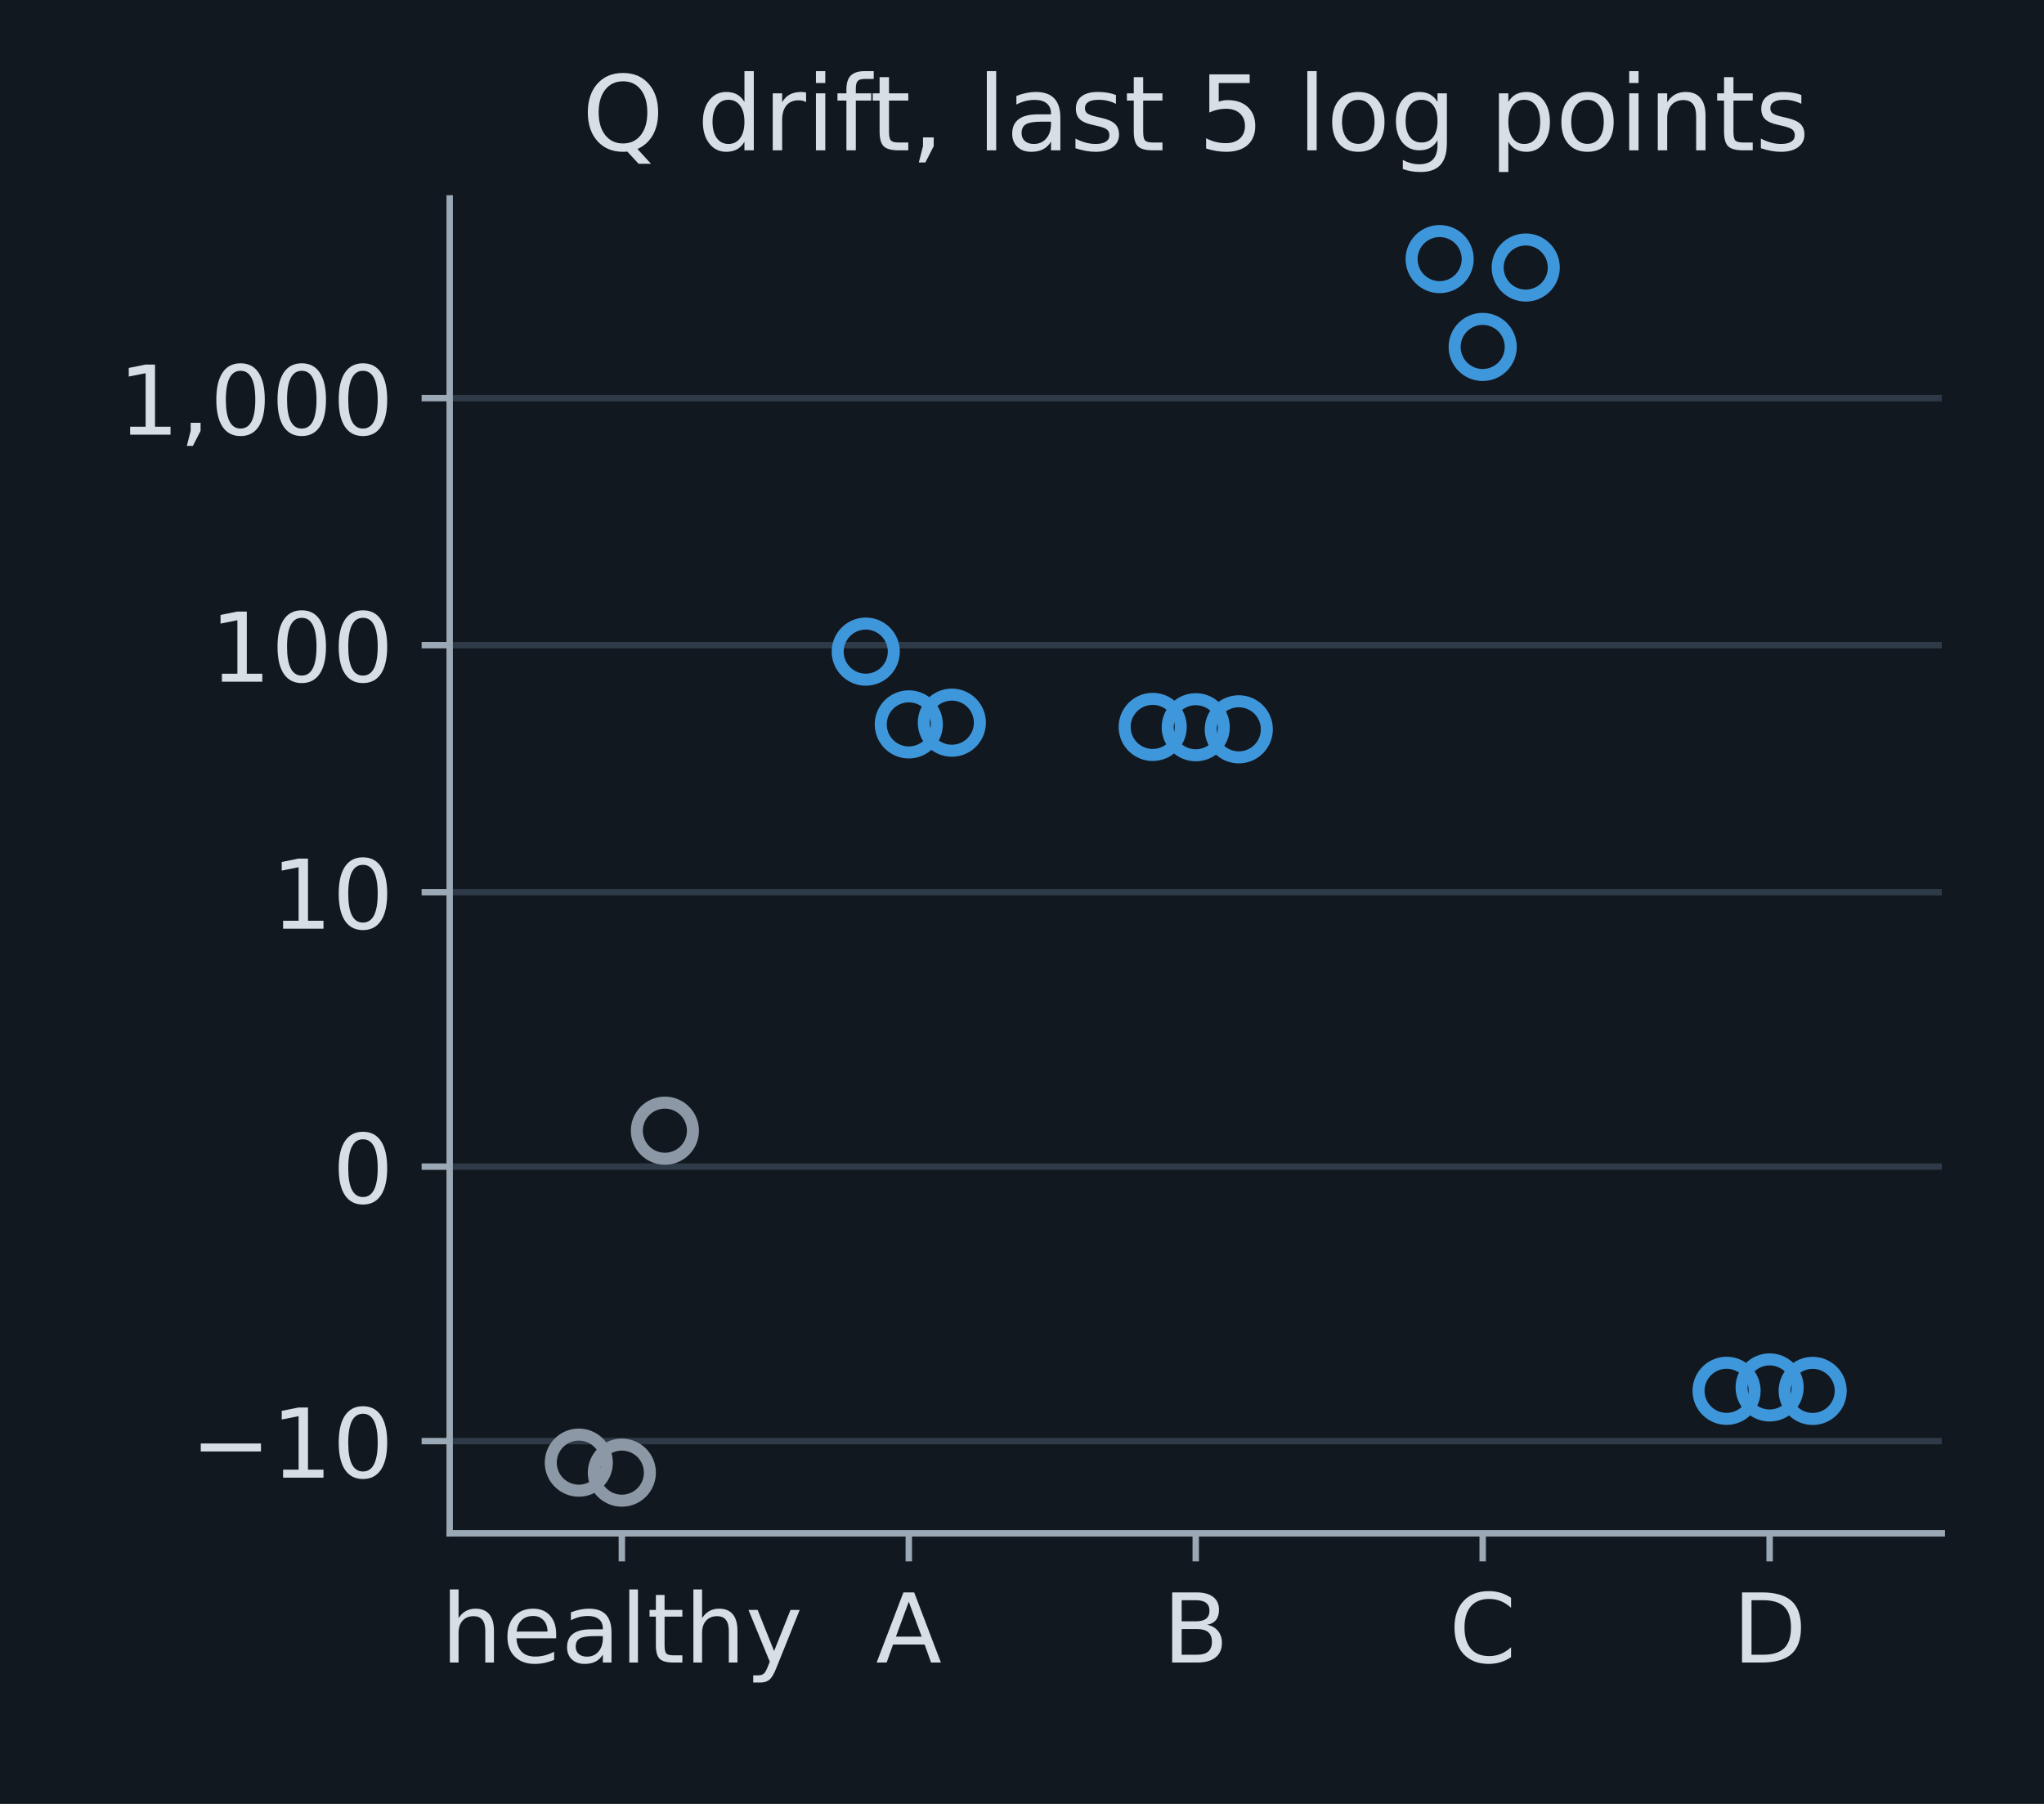
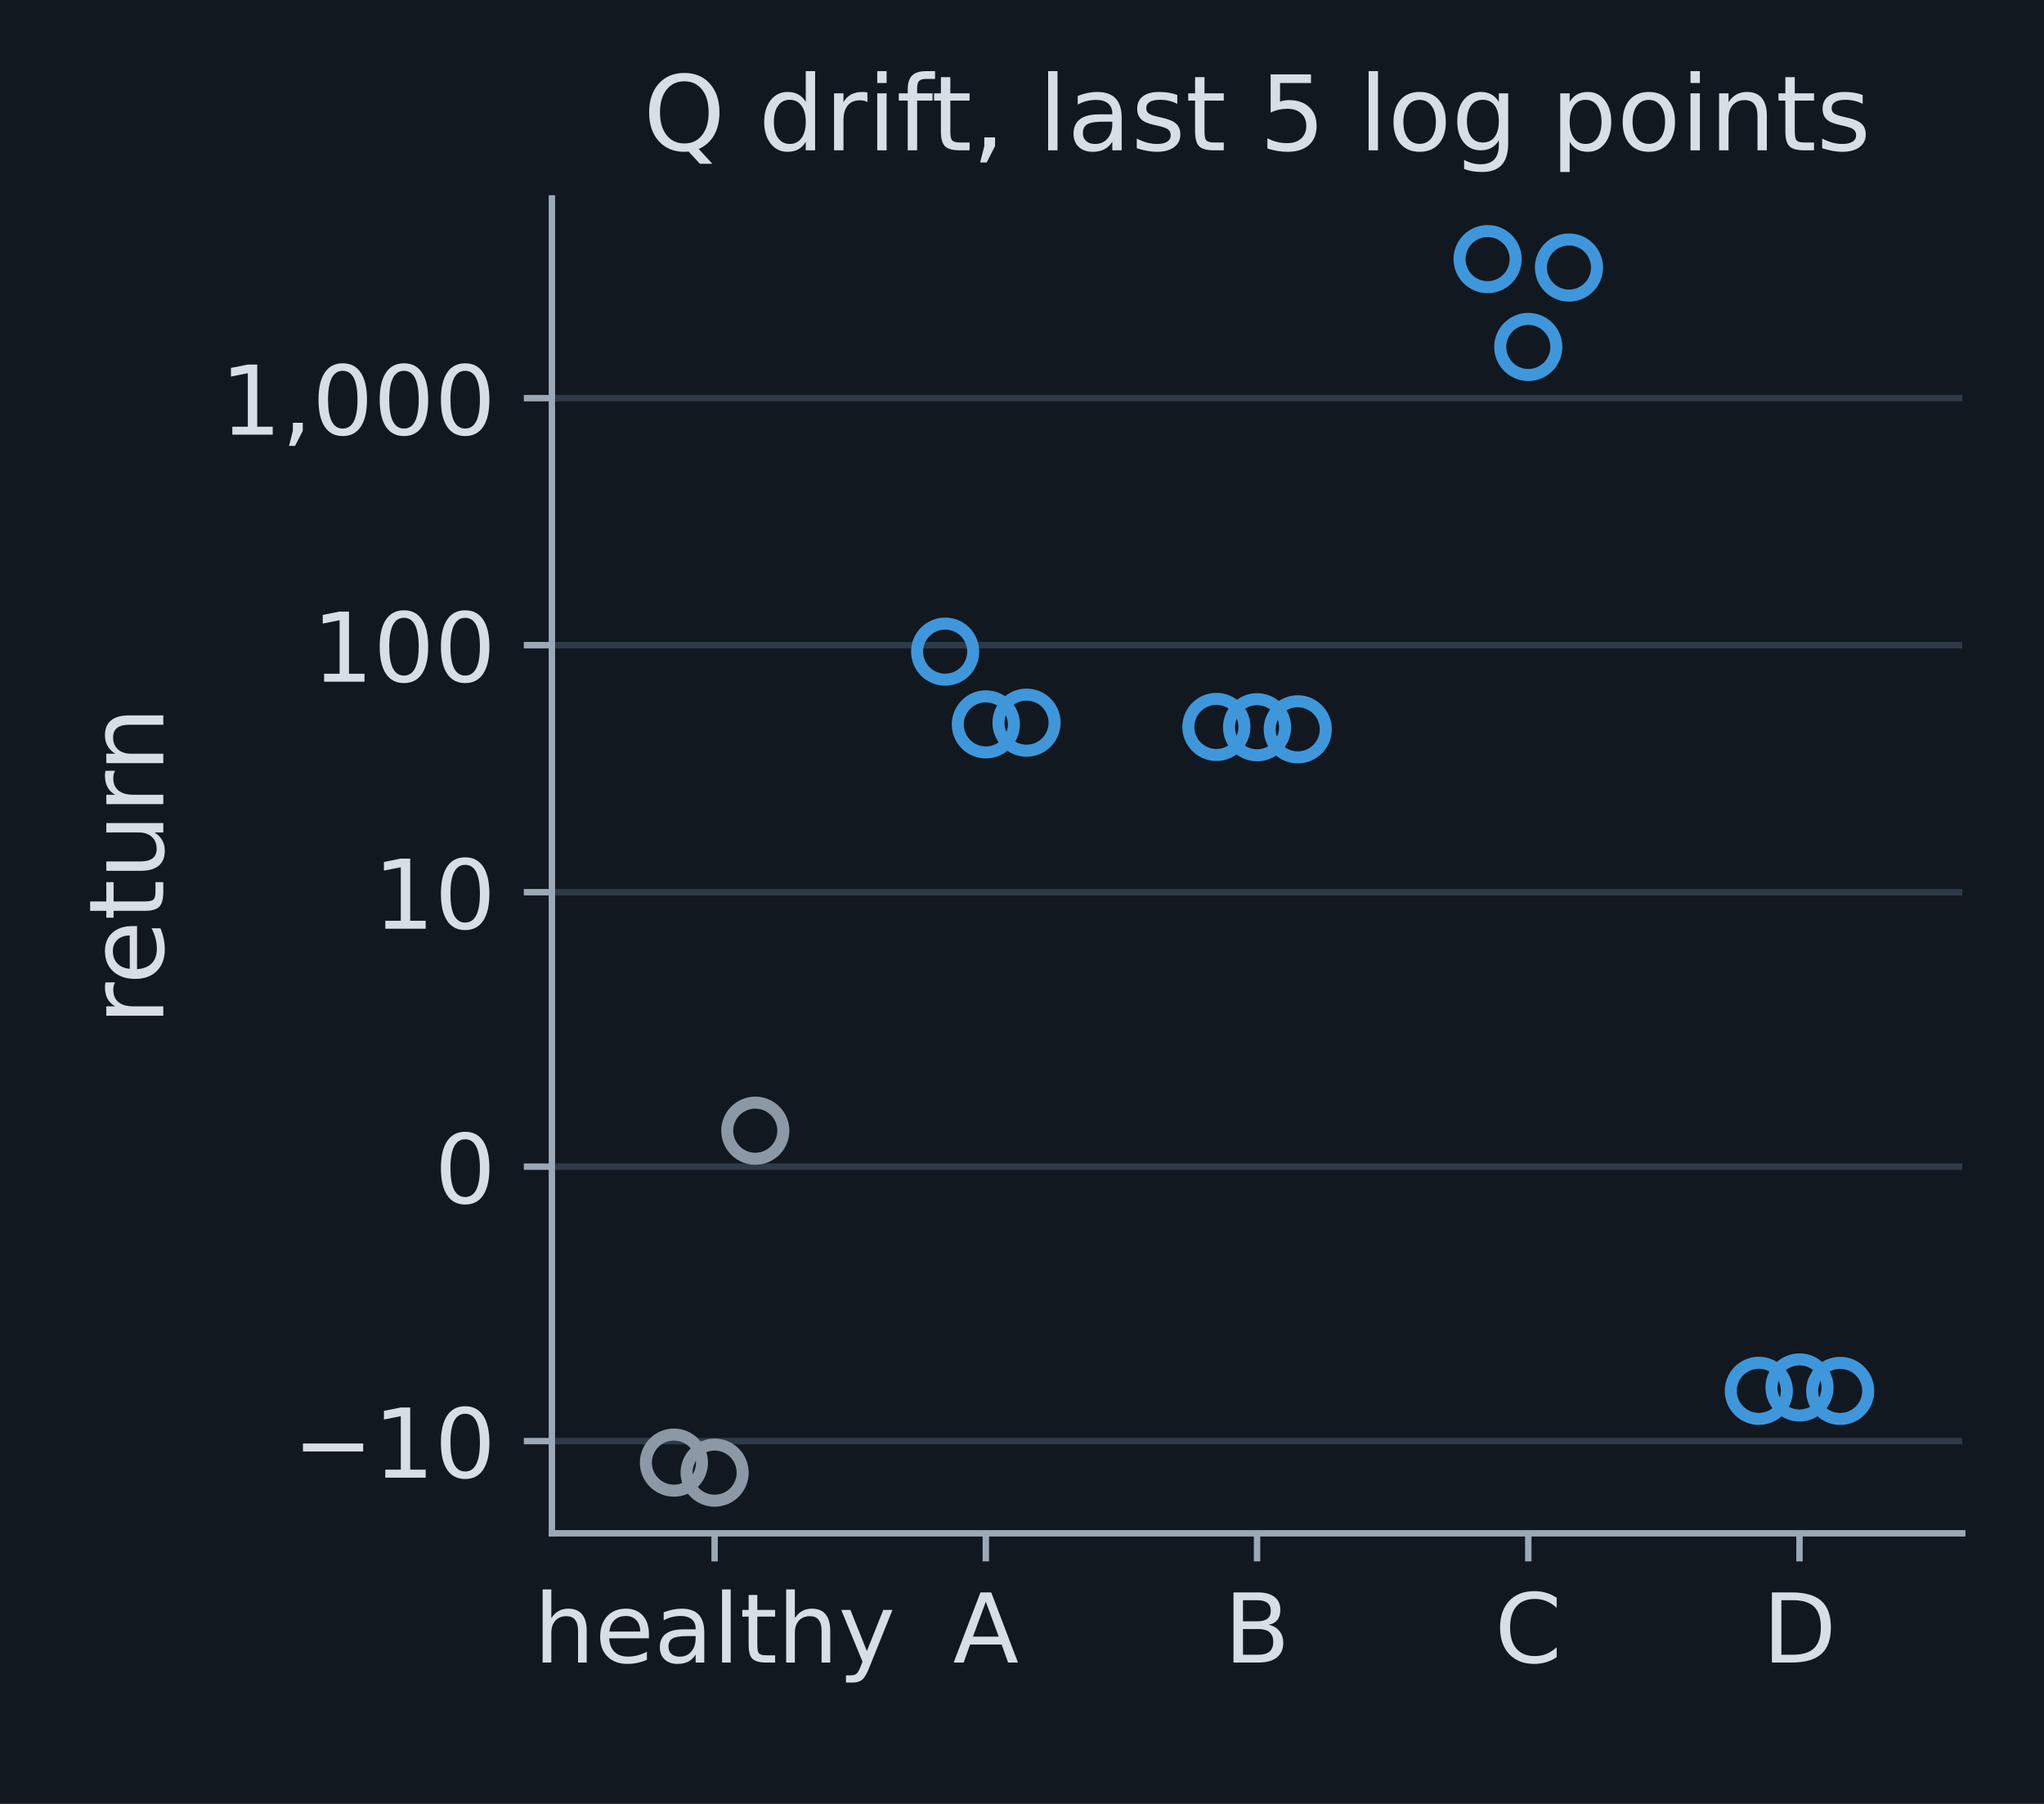
<svg xmlns="http://www.w3.org/2000/svg" xmlns:xlink="http://www.w3.org/1999/xlink" width="255pt" height="225pt" viewBox="0 0 255 225" version="1.1">
  <defs>
    <style type="text/css">*{stroke-linejoin: round; stroke-linecap: butt}</style>
  </defs>
  <g id="figure_1">
    <g id="patch_1">
      <path d="M 0 225  L 255 225  L 255 0  L 0 0  z " style="fill: #12181f" />
    </g>
    <g id="axes_1">
      <g id="patch_2">
-         <path d="M 56.1 191.25  L 242.25 191.25  L 242.25 24.75  L 56.1 24.75  z " style="fill: #12181f" />
+         <path d="M 68.85 191.25  L 244.8 191.25  L 244.8 24.75  L 68.85 24.75  z " style="fill: #12181f" />
      </g>
      <g id="matplotlib.axis_1">
        <g id="xtick_1">
          <g id="line2d_1">
            <defs>
              <path id="m163fb65f4b" d="M 0 0  L 0 3.5  " style="stroke: #9ba8b6; stroke-width: 0.8" />
            </defs>
            <g>
-               <use xlink:href="#m163fb65f4b" x="77.579" y="191.25" style="fill: #9ba8b6; stroke: #9ba8b6; stroke-width: 0.8" />
+               <use xlink:href="#m163fb65f4b" x="89.152" y="191.25" style="fill: #9ba8b6; stroke: #9ba8b6; stroke-width: 0.8" />
            </g>
          </g>
          <g id="text_1">
-             <g style="fill: #d7dee6" transform="translate(55.03478 207.3681) scale(0.12 -0.12)">
+             <g style="fill: #d7dee6" transform="translate(66.60786 207.3681) scale(0.12 -0.12)">
              <defs>
                <path id="DejaVuSans-4b" d="M 3513 2113  L 3513 0  L 2938 0  L 2938 2094  Q 2938 2591 2744 2837  Q 2550 3084 2163 3084  Q 1697 3084 1428 2787  Q 1159 2491 1159 1978  L 1159 0  L 581 0  L 581 4863  L 1159 4863  L 1159 2956  Q 1366 3272 1645 3428  Q 1925 3584 2291 3584  Q 2894 3584 3203 3211  Q 3513 2838 3513 2113  z " transform="scale(0.015625)" />
                <path id="DejaVuSans-48" d="M 3597 1894  L 3597 1613  L 953 1613  Q 991 1019 1311 708  Q 1631 397 2203 397  Q 2534 397 2845 478  Q 3156 559 3463 722  L 3463 178  Q 3153 47 2828 -22  Q 2503 -91 2169 -91  Q 1331 -91 842 396  Q 353 884 353 1716  Q 353 2575 817 3079  Q 1281 3584 2069 3584  Q 2775 3584 3186 3129  Q 3597 2675 3597 1894  z M 3022 2063  Q 3016 2534 2758 2815  Q 2500 3097 2075 3097  Q 1594 3097 1305 2825  Q 1016 2553 972 2059  L 3022 2063  z " transform="scale(0.015625)" />
                <path id="DejaVuSans-44" d="M 2194 1759  Q 1497 1759 1228 1600  Q 959 1441 959 1056  Q 959 750 1161 570  Q 1363 391 1709 391  Q 2188 391 2477 730  Q 2766 1069 2766 1631  L 2766 1759  L 2194 1759  z M 3341 1997  L 3341 0  L 2766 0  L 2766 531  Q 2569 213 2275 61  Q 1981 -91 1556 -91  Q 1019 -91 701 211  Q 384 513 384 1019  Q 384 1609 779 1909  Q 1175 2209 1959 2209  L 2766 2209  L 2766 2266  Q 2766 2663 2505 2880  Q 2244 3097 1772 3097  Q 1472 3097 1187 3025  Q 903 2953 641 2809  L 641 3341  Q 956 3463 1253 3523  Q 1550 3584 1831 3584  Q 2591 3584 2966 3190  Q 3341 2797 3341 1997  z " transform="scale(0.015625)" />
                <path id="DejaVuSans-4f" d="M 603 4863  L 1178 4863  L 1178 0  L 603 0  L 603 4863  z " transform="scale(0.015625)" />
                <path id="DejaVuSans-57" d="M 1172 4494  L 1172 3500  L 2356 3500  L 2356 3053  L 1172 3053  L 1172 1153  Q 1172 725 1289 603  Q 1406 481 1766 481  L 2356 481  L 2356 0  L 1766 0  Q 1100 0 847 248  Q 594 497 594 1153  L 594 3053  L 172 3053  L 172 3500  L 594 3500  L 594 4494  L 1172 4494  z " transform="scale(0.015625)" />
                <path id="DejaVuSans-5c" d="M 2059 -325  Q 1816 -950 1584 -1140  Q 1353 -1331 966 -1331  L 506 -1331  L 506 -850  L 844 -850  Q 1081 -850 1212 -737  Q 1344 -625 1503 -206  L 1606 56  L 191 3500  L 800 3500  L 1894 763  L 2988 3500  L 3597 3500  L 2059 -325  z " transform="scale(0.015625)" />
              </defs>
              <use xlink:href="#DejaVuSans-4b" />
              <use xlink:href="#DejaVuSans-48" transform="translate(63.375 0)" />
              <use xlink:href="#DejaVuSans-44" transform="translate(124.9062 0)" />
              <use xlink:href="#DejaVuSans-4f" transform="translate(186.1875 0)" />
              <use xlink:href="#DejaVuSans-57" transform="translate(213.9688 0)" />
              <use xlink:href="#DejaVuSans-4b" transform="translate(253.1719 0)" />
              <use xlink:href="#DejaVuSans-5c" transform="translate(316.5469 0)" />
            </g>
          </g>
        </g>
        <g id="xtick_2">
          <g id="line2d_2">
            <g>
-               <use xlink:href="#m163fb65f4b" x="113.377" y="191.25" style="fill: #9ba8b6; stroke: #9ba8b6; stroke-width: 0.8" />
+               <use xlink:href="#m163fb65f4b" x="122.988" y="191.25" style="fill: #9ba8b6; stroke: #9ba8b6; stroke-width: 0.8" />
            </g>
          </g>
          <g id="text_2">
-             <g style="fill: #d7dee6" transform="translate(109.2725 207.3672) scale(0.12 -0.12)">
+             <g style="fill: #d7dee6" transform="translate(118.8841 207.3672) scale(0.12 -0.12)">
              <defs>
                <path id="DejaVuSans-24" d="M 2188 4044  L 1331 1722  L 3047 1722  L 2188 4044  z M 1831 4666  L 2547 4666  L 4325 0  L 3669 0  L 3244 1197  L 1141 1197  L 716 0  L 50 0  L 1831 4666  z " transform="scale(0.015625)" />
              </defs>
              <use xlink:href="#DejaVuSans-24" />
            </g>
          </g>
        </g>
        <g id="xtick_3">
          <g id="line2d_3">
            <g>
-               <use xlink:href="#m163fb65f4b" x="149.175" y="191.25" style="fill: #9ba8b6; stroke: #9ba8b6; stroke-width: 0.8" />
+               <use xlink:href="#m163fb65f4b" x="156.825" y="191.25" style="fill: #9ba8b6; stroke: #9ba8b6; stroke-width: 0.8" />
            </g>
          </g>
          <g id="text_3">
-             <g style="fill: #d7dee6" transform="translate(145.0584 207.3672) scale(0.12 -0.12)">
+             <g style="fill: #d7dee6" transform="translate(152.7084 207.3672) scale(0.12 -0.12)">
              <defs>
                <path id="DejaVuSans-25" d="M 1259 2228  L 1259 519  L 2272 519  Q 2781 519 3026 730  Q 3272 941 3272 1375  Q 3272 1813 3026 2020  Q 2781 2228 2272 2228  L 1259 2228  z M 1259 4147  L 1259 2741  L 2194 2741  Q 2656 2741 2882 2914  Q 3109 3088 3109 3444  Q 3109 3797 2882 3972  Q 2656 4147 2194 4147  L 1259 4147  z M 628 4666  L 2241 4666  Q 2963 4666 3353 4366  Q 3744 4066 3744 3513  Q 3744 3084 3544 2831  Q 3344 2578 2956 2516  Q 3422 2416 3680 2098  Q 3938 1781 3938 1306  Q 3938 681 3513 340  Q 3088 0 2303 0  L 628 0  L 628 4666  z " transform="scale(0.015625)" />
              </defs>
              <use xlink:href="#DejaVuSans-25" />
            </g>
          </g>
        </g>
        <g id="xtick_4">
          <g id="line2d_4">
            <g>
-               <use xlink:href="#m163fb65f4b" x="184.973" y="191.25" style="fill: #9ba8b6; stroke: #9ba8b6; stroke-width: 0.8" />
+               <use xlink:href="#m163fb65f4b" x="190.662" y="191.25" style="fill: #9ba8b6; stroke: #9ba8b6; stroke-width: 0.8" />
            </g>
          </g>
          <g id="text_4">
-             <g style="fill: #d7dee6" transform="translate(180.7834 207.3672) scale(0.12 -0.12)">
+             <g style="fill: #d7dee6" transform="translate(186.4719 207.3672) scale(0.12 -0.12)">
              <defs>
                <path id="DejaVuSans-26" d="M 4122 4306  L 4122 3641  Q 3803 3938 3442 4084  Q 3081 4231 2675 4231  Q 1875 4231 1450 3742  Q 1025 3253 1025 2328  Q 1025 1406 1450 917  Q 1875 428 2675 428  Q 3081 428 3442 575  Q 3803 722 4122 1019  L 4122 359  Q 3791 134 3420 21  Q 3050 -91 2638 -91  Q 1578 -91 968 557  Q 359 1206 359 2328  Q 359 3453 968 4101  Q 1578 4750 2638 4750  Q 3056 4750 3426 4639  Q 3797 4528 4122 4306  z " transform="scale(0.015625)" />
              </defs>
              <use xlink:href="#DejaVuSans-26" />
            </g>
          </g>
        </g>
        <g id="xtick_5">
          <g id="line2d_5">
            <g>
-               <use xlink:href="#m163fb65f4b" x="220.771" y="191.25" style="fill: #9ba8b6; stroke: #9ba8b6; stroke-width: 0.8" />
+               <use xlink:href="#m163fb65f4b" x="224.498" y="191.25" style="fill: #9ba8b6; stroke: #9ba8b6; stroke-width: 0.8" />
            </g>
          </g>
          <g id="text_5">
-             <g style="fill: #d7dee6" transform="translate(216.1512 207.3672) scale(0.12 -0.12)">
+             <g style="fill: #d7dee6" transform="translate(219.8781 207.3672) scale(0.12 -0.12)">
              <defs>
                <path id="DejaVuSans-27" d="M 1259 4147  L 1259 519  L 2022 519  Q 2988 519 3436 956  Q 3884 1394 3884 2338  Q 3884 3275 3436 3711  Q 2988 4147 2022 4147  L 1259 4147  z M 628 4666  L 1925 4666  Q 3281 4666 3915 4102  Q 4550 3538 4550 2338  Q 4550 1131 3912 565  Q 3275 0 1925 0  L 628 0  L 628 4666  z " transform="scale(0.015625)" />
              </defs>
              <use xlink:href="#DejaVuSans-27" />
            </g>
          </g>
        </g>
      </g>
      <g id="matplotlib.axis_2">
        <g id="ytick_1">
          <g id="line2d_6">
-             <path d="M 56.1 179.747  L 242.25 179.747  " clip-path="url(#pea64a2a580)" style="fill: none; stroke: #2e3a47; stroke-width: 0.8; stroke-linecap: round" />
+             <path d="M 68.85 179.747  L 244.8 179.747  " clip-path="url(#pe6f676cc31)" style="fill: none; stroke: #2e3a47; stroke-width: 0.8; stroke-linecap: round" />
          </g>
          <g id="line2d_7">
            <defs>
              <path id="mf040e78e97" d="M 0 0  L -3.5 0  " style="stroke: #9ba8b6; stroke-width: 0.8" />
            </defs>
            <g>
-               <use xlink:href="#mf040e78e97" x="56.1" y="179.747" style="fill: #9ba8b6; stroke: #9ba8b6; stroke-width: 0.8" />
+               <use xlink:href="#mf040e78e97" x="68.85" y="179.747" style="fill: #9ba8b6; stroke: #9ba8b6; stroke-width: 0.8" />
            </g>
          </g>
          <g id="text_6">
-             <g style="fill: #d7dee6" transform="translate(23.77437 184.3054) scale(0.12 -0.12)">
+             <g style="fill: #d7dee6" transform="translate(36.52437 184.3054) scale(0.12 -0.12)">
              <defs>
                <path id="DejaVuSans-c9c" d="M 678 2272  L 4684 2272  L 4684 1741  L 678 1741  L 678 2272  z " transform="scale(0.015625)" />
                <path id="DejaVuSans-14" d="M 794 531  L 1825 531  L 1825 4091  L 703 3866  L 703 4441  L 1819 4666  L 2450 4666  L 2450 531  L 3481 531  L 3481 0  L 794 0  L 794 531  z " transform="scale(0.015625)" />
                <path id="DejaVuSans-13" d="M 2034 4250  Q 1547 4250 1301 3770  Q 1056 3291 1056 2328  Q 1056 1369 1301 889  Q 1547 409 2034 409  Q 2525 409 2770 889  Q 3016 1369 3016 2328  Q 3016 3291 2770 3770  Q 2525 4250 2034 4250  z M 2034 4750  Q 2819 4750 3233 4129  Q 3647 3509 3647 2328  Q 3647 1150 3233 529  Q 2819 -91 2034 -91  Q 1250 -91 836 529  Q 422 1150 422 2328  Q 422 3509 836 4129  Q 1250 4750 2034 4750  z " transform="scale(0.015625)" />
              </defs>
              <use xlink:href="#DejaVuSans-c9c" />
              <use xlink:href="#DejaVuSans-14" transform="translate(83.79688 0)" />
              <use xlink:href="#DejaVuSans-13" transform="translate(147.4219 0)" />
            </g>
          </g>
        </g>
        <g id="ytick_2">
          <g id="line2d_8">
-             <path d="M 56.1 145.514  L 242.25 145.514  " clip-path="url(#pea64a2a580)" style="fill: none; stroke: #2e3a47; stroke-width: 0.8; stroke-linecap: round" />
+             <path d="M 68.85 145.514  L 244.8 145.514  " clip-path="url(#pe6f676cc31)" style="fill: none; stroke: #2e3a47; stroke-width: 0.8; stroke-linecap: round" />
          </g>
          <g id="line2d_9">
            <g>
-               <use xlink:href="#mf040e78e97" x="56.1" y="145.514" style="fill: #9ba8b6; stroke: #9ba8b6; stroke-width: 0.8" />
+               <use xlink:href="#mf040e78e97" x="68.85" y="145.514" style="fill: #9ba8b6; stroke: #9ba8b6; stroke-width: 0.8" />
            </g>
          </g>
          <g id="text_7">
-             <g style="fill: #d7dee6" transform="translate(41.465 150.0723) scale(0.12 -0.12)">
+             <g style="fill: #d7dee6" transform="translate(54.215 150.0723) scale(0.12 -0.12)">
              <use xlink:href="#DejaVuSans-13" />
            </g>
          </g>
        </g>
        <g id="ytick_3">
          <g id="line2d_10">
-             <path d="M 56.1 111.281  L 242.25 111.281  " clip-path="url(#pea64a2a580)" style="fill: none; stroke: #2e3a47; stroke-width: 0.8; stroke-linecap: round" />
+             <path d="M 68.85 111.281  L 244.8 111.281  " clip-path="url(#pe6f676cc31)" style="fill: none; stroke: #2e3a47; stroke-width: 0.8; stroke-linecap: round" />
          </g>
          <g id="line2d_11">
            <g>
-               <use xlink:href="#mf040e78e97" x="56.1" y="111.281" style="fill: #9ba8b6; stroke: #9ba8b6; stroke-width: 0.8" />
+               <use xlink:href="#mf040e78e97" x="68.85" y="111.281" style="fill: #9ba8b6; stroke: #9ba8b6; stroke-width: 0.8" />
            </g>
          </g>
          <g id="text_8">
-             <g style="fill: #d7dee6" transform="translate(33.83 115.8393) scale(0.12 -0.12)">
+             <g style="fill: #d7dee6" transform="translate(46.58 115.8393) scale(0.12 -0.12)">
              <use xlink:href="#DejaVuSans-14" />
              <use xlink:href="#DejaVuSans-13" transform="translate(63.625 0)" />
            </g>
          </g>
        </g>
        <g id="ytick_4">
          <g id="line2d_12">
-             <path d="M 56.1 80.471  L 242.25 80.471  " clip-path="url(#pea64a2a580)" style="fill: none; stroke: #2e3a47; stroke-width: 0.8; stroke-linecap: round" />
+             <path d="M 68.85 80.471  L 244.8 80.471  " clip-path="url(#pe6f676cc31)" style="fill: none; stroke: #2e3a47; stroke-width: 0.8; stroke-linecap: round" />
          </g>
          <g id="line2d_13">
            <g>
-               <use xlink:href="#mf040e78e97" x="56.1" y="80.471" style="fill: #9ba8b6; stroke: #9ba8b6; stroke-width: 0.8" />
+               <use xlink:href="#mf040e78e97" x="68.85" y="80.471" style="fill: #9ba8b6; stroke: #9ba8b6; stroke-width: 0.8" />
            </g>
          </g>
          <g id="text_9">
-             <g style="fill: #d7dee6" transform="translate(26.195 85.02947) scale(0.12 -0.12)">
+             <g style="fill: #d7dee6" transform="translate(38.945 85.02947) scale(0.12 -0.12)">
              <use xlink:href="#DejaVuSans-14" />
              <use xlink:href="#DejaVuSans-13" transform="translate(63.625 0)" />
              <use xlink:href="#DejaVuSans-13" transform="translate(127.25 0)" />
            </g>
          </g>
        </g>
        <g id="ytick_5">
          <g id="line2d_14">
-             <path d="M 56.1 49.661  L 242.25 49.661  " clip-path="url(#pea64a2a580)" style="fill: none; stroke: #2e3a47; stroke-width: 0.8; stroke-linecap: round" />
+             <path d="M 68.85 49.661  L 244.8 49.661  " clip-path="url(#pe6f676cc31)" style="fill: none; stroke: #2e3a47; stroke-width: 0.8; stroke-linecap: round" />
          </g>
          <g id="line2d_15">
            <g>
-               <use xlink:href="#mf040e78e97" x="56.1" y="49.661" style="fill: #9ba8b6; stroke: #9ba8b6; stroke-width: 0.8" />
+               <use xlink:href="#mf040e78e97" x="68.85" y="49.661" style="fill: #9ba8b6; stroke: #9ba8b6; stroke-width: 0.8" />
            </g>
          </g>
          <g id="text_10">
-             <g style="fill: #d7dee6" transform="translate(14.74625 54.21968) scale(0.12 -0.12)">
+             <g style="fill: #d7dee6" transform="translate(27.49625 54.21968) scale(0.12 -0.12)">
              <defs>
                <path id="DejaVuSans-f" d="M 750 794  L 1409 794  L 1409 256  L 897 -744  L 494 -744  L 750 256  L 750 794  z " transform="scale(0.015625)" />
              </defs>
              <use xlink:href="#DejaVuSans-14" />
              <use xlink:href="#DejaVuSans-f" transform="translate(63.625 0)" />
              <use xlink:href="#DejaVuSans-13" transform="translate(95.40625 0)" />
              <use xlink:href="#DejaVuSans-13" transform="translate(159.0312 0)" />
              <use xlink:href="#DejaVuSans-13" transform="translate(222.6562 0)" />
            </g>
          </g>
        </g>
+         <g id="text_11">
+           <g style="fill: #d7dee6" transform="translate(20.3732 127.8738) rotate(-90) scale(0.13 -0.13)">
+             <defs>
+               <path id="DejaVuSans-55" d="M 2631 2963  Q 2534 3019 2420 3045  Q 2306 3072 2169 3072  Q 1681 3072 1420 2755  Q 1159 2438 1159 1844  L 1159 0  L 581 0  L 581 3500  L 1159 3500  L 1159 2956  Q 1341 3275 1631 3429  Q 1922 3584 2338 3584  Q 2397 3584 2469 3576  Q 2541 3569 2628 3553  L 2631 2963  z " transform="scale(0.015625)" />
+               <path id="DejaVuSans-58" d="M 544 1381  L 544 3500  L 1119 3500  L 1119 1403  Q 1119 906 1312 657  Q 1506 409 1894 409  Q 2359 409 2629 706  Q 2900 1003 2900 1516  L 2900 3500  L 3475 3500  L 3475 0  L 2900 0  L 2900 538  Q 2691 219 2414 64  Q 2138 -91 1772 -91  Q 1169 -91 856 284  Q 544 659 544 1381  z M 1991 3584  L 1991 3584  z " transform="scale(0.015625)" />
+               <path id="DejaVuSans-51" d="M 3513 2113  L 3513 0  L 2938 0  L 2938 2094  Q 2938 2591 2744 2837  Q 2550 3084 2163 3084  Q 1697 3084 1428 2787  Q 1159 2491 1159 1978  L 1159 0  L 581 0  L 581 3500  L 1159 3500  L 1159 2956  Q 1366 3272 1645 3428  Q 1925 3584 2291 3584  Q 2894 3584 3203 3211  Q 3513 2838 3513 2113  z " transform="scale(0.015625)" />
+             </defs>
+             <use xlink:href="#DejaVuSans-55" />
+             <use xlink:href="#DejaVuSans-48" transform="translate(38.90625 0)" />
+             <use xlink:href="#DejaVuSans-57" transform="translate(100.4375 0)" />
+             <use xlink:href="#DejaVuSans-58" transform="translate(139.6406 0)" />
+             <use xlink:href="#DejaVuSans-55" transform="translate(203.0156 0)" />
+             <use xlink:href="#DejaVuSans-51" transform="translate(242.375 0)" />
+           </g>
+         </g>
      </g>
      <g id="line2d_16">
        <defs>
          <path id="mccb199f6b9" d="M 0 3.5  C 0.928 3.5 1.819 3.131 2.475 2.475  C 3.131 1.819 3.5 0.928 3.5 0  C 3.5 -0.928 3.131 -1.819 2.475 -2.475  C 1.819 -3.131 0.928 -3.5 0 -3.5  C -0.928 -3.5 -1.819 -3.131 -2.475 -2.475  C -3.131 -1.819 -3.5 -0.928 -3.5 0  C -3.5 0.928 -3.131 1.819 -2.475 2.475  C -1.819 3.131 -0.928 3.5 0 3.5  z " style="stroke: #8c98a5; stroke-width: 1.5" />
        </defs>
-         <g clip-path="url(#pea64a2a580)">
-           <use xlink:href="#mccb199f6b9" x="72.209" y="182.433" style="fill-opacity: 0; stroke: #8c98a5; stroke-width: 1.5" />
-           <use xlink:href="#mccb199f6b9" x="77.579" y="183.682" style="fill-opacity: 0; stroke: #8c98a5; stroke-width: 1.5" />
-           <use xlink:href="#mccb199f6b9" x="82.949" y="141.03" style="fill-opacity: 0; stroke: #8c98a5; stroke-width: 1.5" />
+         <g clip-path="url(#pe6f676cc31)">
+           <use xlink:href="#mccb199f6b9" x="84.076" y="182.433" style="fill-opacity: 0; stroke: #8c98a5; stroke-width: 1.5" />
+           <use xlink:href="#mccb199f6b9" x="89.152" y="183.682" style="fill-opacity: 0; stroke: #8c98a5; stroke-width: 1.5" />
+           <use xlink:href="#mccb199f6b9" x="94.227" y="141.03" style="fill-opacity: 0; stroke: #8c98a5; stroke-width: 1.5" />
        </g>
      </g>
      <g id="line2d_17">
        <defs>
          <path id="m5f32a55065" d="M 0 3.5  C 0.928 3.5 1.819 3.131 2.475 2.475  C 3.131 1.819 3.5 0.928 3.5 0  C 3.5 -0.928 3.131 -1.819 2.475 -2.475  C 1.819 -3.131 0.928 -3.5 0 -3.5  C -0.928 -3.5 -1.819 -3.131 -2.475 -2.475  C -3.131 -1.819 -3.5 -0.928 -3.5 0  C -3.5 0.928 -3.131 1.819 -2.475 2.475  C -1.819 3.131 -0.928 3.5 0 3.5  z " style="stroke: #3f97db; stroke-width: 1.5" />
        </defs>
-         <g clip-path="url(#pea64a2a580)">
-           <use xlink:href="#m5f32a55065" x="108.007" y="81.277" style="fill-opacity: 0; stroke: #3f97db; stroke-width: 1.5" />
-           <use xlink:href="#m5f32a55065" x="113.377" y="90.353" style="fill-opacity: 0; stroke: #3f97db; stroke-width: 1.5" />
-           <use xlink:href="#m5f32a55065" x="118.747" y="90.138" style="fill-opacity: 0; stroke: #3f97db; stroke-width: 1.5" />
+         <g clip-path="url(#pe6f676cc31)">
+           <use xlink:href="#m5f32a55065" x="117.913" y="81.277" style="fill-opacity: 0; stroke: #3f97db; stroke-width: 1.5" />
+           <use xlink:href="#m5f32a55065" x="122.988" y="90.353" style="fill-opacity: 0; stroke: #3f97db; stroke-width: 1.5" />
+           <use xlink:href="#m5f32a55065" x="128.064" y="90.138" style="fill-opacity: 0; stroke: #3f97db; stroke-width: 1.5" />
        </g>
      </g>
      <g id="line2d_18">
-         <g clip-path="url(#pea64a2a580)">
-           <use xlink:href="#m5f32a55065" x="143.805" y="90.668" style="fill-opacity: 0; stroke: #3f97db; stroke-width: 1.5" />
-           <use xlink:href="#m5f32a55065" x="149.175" y="90.708" style="fill-opacity: 0; stroke: #3f97db; stroke-width: 1.5" />
-           <use xlink:href="#m5f32a55065" x="154.545" y="90.968" style="fill-opacity: 0; stroke: #3f97db; stroke-width: 1.5" />
+         <g clip-path="url(#pe6f676cc31)">
+           <use xlink:href="#m5f32a55065" x="151.75" y="90.668" style="fill-opacity: 0; stroke: #3f97db; stroke-width: 1.5" />
+           <use xlink:href="#m5f32a55065" x="156.825" y="90.708" style="fill-opacity: 0; stroke: #3f97db; stroke-width: 1.5" />
+           <use xlink:href="#m5f32a55065" x="161.9" y="90.968" style="fill-opacity: 0; stroke: #3f97db; stroke-width: 1.5" />
        </g>
      </g>
      <g id="line2d_19">
-         <g clip-path="url(#pea64a2a580)">
-           <use xlink:href="#m5f32a55065" x="179.603" y="32.318" style="fill-opacity: 0; stroke: #3f97db; stroke-width: 1.5" />
-           <use xlink:href="#m5f32a55065" x="184.973" y="43.274" style="fill-opacity: 0; stroke: #3f97db; stroke-width: 1.5" />
-           <use xlink:href="#m5f32a55065" x="190.343" y="33.369" style="fill-opacity: 0; stroke: #3f97db; stroke-width: 1.5" />
+         <g clip-path="url(#pe6f676cc31)">
+           <use xlink:href="#m5f32a55065" x="185.586" y="32.318" style="fill-opacity: 0; stroke: #3f97db; stroke-width: 1.5" />
+           <use xlink:href="#m5f32a55065" x="190.662" y="43.274" style="fill-opacity: 0; stroke: #3f97db; stroke-width: 1.5" />
+           <use xlink:href="#m5f32a55065" x="195.737" y="33.369" style="fill-opacity: 0; stroke: #3f97db; stroke-width: 1.5" />
        </g>
      </g>
      <g id="line2d_20">
-         <g clip-path="url(#pea64a2a580)">
-           <use xlink:href="#m5f32a55065" x="215.401" y="173.476" style="fill-opacity: 0; stroke: #3f97db; stroke-width: 1.5" />
-           <use xlink:href="#m5f32a55065" x="220.771" y="173.055" style="fill-opacity: 0; stroke: #3f97db; stroke-width: 1.5" />
-           <use xlink:href="#m5f32a55065" x="226.141" y="173.486" style="fill-opacity: 0; stroke: #3f97db; stroke-width: 1.5" />
+         <g clip-path="url(#pe6f676cc31)">
+           <use xlink:href="#m5f32a55065" x="219.423" y="173.476" style="fill-opacity: 0; stroke: #3f97db; stroke-width: 1.5" />
+           <use xlink:href="#m5f32a55065" x="224.498" y="173.055" style="fill-opacity: 0; stroke: #3f97db; stroke-width: 1.5" />
+           <use xlink:href="#m5f32a55065" x="229.574" y="173.486" style="fill-opacity: 0; stroke: #3f97db; stroke-width: 1.5" />
        </g>
      </g>
      <g id="patch_3">
-         <path d="M 56.1 191.25  L 56.1 24.75  " style="fill: none; stroke: #9ba8b6; stroke-width: 0.8; stroke-linejoin: miter; stroke-linecap: square" />
+         <path d="M 68.85 191.25  L 68.85 24.75  " style="fill: none; stroke: #9ba8b6; stroke-width: 0.8; stroke-linejoin: miter; stroke-linecap: square" />
      </g>
      <g id="patch_4">
-         <path d="M 56.1 191.25  L 242.25 191.25  " style="fill: none; stroke: #9ba8b6; stroke-width: 0.8; stroke-linejoin: miter; stroke-linecap: square" />
-       </g>
-       <g id="text_11">
-         <g style="fill: #d7dee6" transform="translate(72.605 18.75) scale(0.13 -0.13)">
+         <path d="M 68.85 191.25  L 244.8 191.25  " style="fill: none; stroke: #9ba8b6; stroke-width: 0.8; stroke-linejoin: miter; stroke-linecap: square" />
+       </g>
+       <g id="text_12">
+         <g style="fill: #d7dee6" transform="translate(80.255 18.75) scale(0.13 -0.13)">
          <defs>
            <path id="DejaVuSans-34" d="M 2522 4238  Q 1834 4238 1429 3725  Q 1025 3213 1025 2328  Q 1025 1447 1429 934  Q 1834 422 2522 422  Q 3209 422 3611 934  Q 4013 1447 4013 2328  Q 4013 3213 3611 3725  Q 3209 4238 2522 4238  z M 3406 84  L 4238 -825  L 3475 -825  L 2784 -78  Q 2681 -84 2626 -87  Q 2572 -91 2522 -91  Q 1538 -91 948 567  Q 359 1225 359 2328  Q 359 3434 948 4092  Q 1538 4750 2522 4750  Q 3503 4750 4090 4092  Q 4678 3434 4678 2328  Q 4678 1516 4351 937  Q 4025 359 3406 84  z " transform="scale(0.015625)" />
            <path id="DejaVuSans-3" transform="scale(0.015625)" />
            <path id="DejaVuSans-47" d="M 2906 2969  L 2906 4863  L 3481 4863  L 3481 0  L 2906 0  L 2906 525  Q 2725 213 2448 61  Q 2172 -91 1784 -91  Q 1150 -91 751 415  Q 353 922 353 1747  Q 353 2572 751 3078  Q 1150 3584 1784 3584  Q 2172 3584 2448 3432  Q 2725 3281 2906 2969  z M 947 1747  Q 947 1113 1208 752  Q 1469 391 1925 391  Q 2381 391 2643 752  Q 2906 1113 2906 1747  Q 2906 2381 2643 2742  Q 2381 3103 1925 3103  Q 1469 3103 1208 2742  Q 947 2381 947 1747  z " transform="scale(0.015625)" />
-             <path id="DejaVuSans-55" d="M 2631 2963  Q 2534 3019 2420 3045  Q 2306 3072 2169 3072  Q 1681 3072 1420 2755  Q 1159 2438 1159 1844  L 1159 0  L 581 0  L 581 3500  L 1159 3500  L 1159 2956  Q 1341 3275 1631 3429  Q 1922 3584 2338 3584  Q 2397 3584 2469 3576  Q 2541 3569 2628 3553  L 2631 2963  z " transform="scale(0.015625)" />
            <path id="DejaVuSans-4c" d="M 603 3500  L 1178 3500  L 1178 0  L 603 0  L 603 3500  z M 603 4863  L 1178 4863  L 1178 4134  L 603 4134  L 603 4863  z " transform="scale(0.015625)" />
            <path id="DejaVuSans-49" d="M 2375 4863  L 2375 4384  L 1825 4384  Q 1516 4384 1395 4259  Q 1275 4134 1275 3809  L 1275 3500  L 2222 3500  L 2222 3053  L 1275 3053  L 1275 0  L 697 0  L 697 3053  L 147 3053  L 147 3500  L 697 3500  L 697 3744  Q 697 4328 969 4595  Q 1241 4863 1831 4863  L 2375 4863  z " transform="scale(0.015625)" />
            <path id="DejaVuSans-56" d="M 2834 3397  L 2834 2853  Q 2591 2978 2328 3040  Q 2066 3103 1784 3103  Q 1356 3103 1142 2972  Q 928 2841 928 2578  Q 928 2378 1081 2264  Q 1234 2150 1697 2047  L 1894 2003  Q 2506 1872 2764 1633  Q 3022 1394 3022 966  Q 3022 478 2636 193  Q 2250 -91 1575 -91  Q 1294 -91 989 -36  Q 684 19 347 128  L 347 722  Q 666 556 975 473  Q 1284 391 1588 391  Q 1994 391 2212 530  Q 2431 669 2431 922  Q 2431 1156 2273 1281  Q 2116 1406 1581 1522  L 1381 1569  Q 847 1681 609 1914  Q 372 2147 372 2553  Q 372 3047 722 3315  Q 1072 3584 1716 3584  Q 2034 3584 2315 3537  Q 2597 3491 2834 3397  z " transform="scale(0.015625)" />
            <path id="DejaVuSans-18" d="M 691 4666  L 3169 4666  L 3169 4134  L 1269 4134  L 1269 2991  Q 1406 3038 1543 3061  Q 1681 3084 1819 3084  Q 2600 3084 3056 2656  Q 3513 2228 3513 1497  Q 3513 744 3044 326  Q 2575 -91 1722 -91  Q 1428 -91 1123 -41  Q 819 9 494 109  L 494 744  Q 775 591 1075 516  Q 1375 441 1709 441  Q 2250 441 2565 725  Q 2881 1009 2881 1497  Q 2881 1984 2565 2268  Q 2250 2553 1709 2553  Q 1456 2553 1204 2497  Q 953 2441 691 2322  L 691 4666  z " transform="scale(0.015625)" />
            <path id="DejaVuSans-52" d="M 1959 3097  Q 1497 3097 1228 2736  Q 959 2375 959 1747  Q 959 1119 1226 758  Q 1494 397 1959 397  Q 2419 397 2687 759  Q 2956 1122 2956 1747  Q 2956 2369 2687 2733  Q 2419 3097 1959 3097  z M 1959 3584  Q 2709 3584 3137 3096  Q 3566 2609 3566 1747  Q 3566 888 3137 398  Q 2709 -91 1959 -91  Q 1206 -91 779 398  Q 353 888 353 1747  Q 353 2609 779 3096  Q 1206 3584 1959 3584  z " transform="scale(0.015625)" />
            <path id="DejaVuSans-4a" d="M 2906 1791  Q 2906 2416 2648 2759  Q 2391 3103 1925 3103  Q 1463 3103 1205 2759  Q 947 2416 947 1791  Q 947 1169 1205 825  Q 1463 481 1925 481  Q 2391 481 2648 825  Q 2906 1169 2906 1791  z M 3481 434  Q 3481 -459 3084 -895  Q 2688 -1331 1869 -1331  Q 1566 -1331 1297 -1286  Q 1028 -1241 775 -1147  L 775 -588  Q 1028 -725 1275 -790  Q 1522 -856 1778 -856  Q 2344 -856 2625 -561  Q 2906 -266 2906 331  L 2906 616  Q 2728 306 2450 153  Q 2172 0 1784 0  Q 1141 0 747 490  Q 353 981 353 1791  Q 353 2603 747 3093  Q 1141 3584 1784 3584  Q 2172 3584 2450 3431  Q 2728 3278 2906 2969  L 2906 3500  L 3481 3500  L 3481 434  z " transform="scale(0.015625)" />
            <path id="DejaVuSans-53" d="M 1159 525  L 1159 -1331  L 581 -1331  L 581 3500  L 1159 3500  L 1159 2969  Q 1341 3281 1617 3432  Q 1894 3584 2278 3584  Q 2916 3584 3314 3078  Q 3713 2572 3713 1747  Q 3713 922 3314 415  Q 2916 -91 2278 -91  Q 1894 -91 1617 61  Q 1341 213 1159 525  z M 3116 1747  Q 3116 2381 2855 2742  Q 2594 3103 2138 3103  Q 1681 3103 1420 2742  Q 1159 2381 1159 1747  Q 1159 1113 1420 752  Q 1681 391 2138 391  Q 2594 391 2855 752  Q 3116 1113 3116 1747  z " transform="scale(0.015625)" />
-             <path id="DejaVuSans-51" d="M 3513 2113  L 3513 0  L 2938 0  L 2938 2094  Q 2938 2591 2744 2837  Q 2550 3084 2163 3084  Q 1697 3084 1428 2787  Q 1159 2491 1159 1978  L 1159 0  L 581 0  L 581 3500  L 1159 3500  L 1159 2956  Q 1366 3272 1645 3428  Q 1925 3584 2291 3584  Q 2894 3584 3203 3211  Q 3513 2838 3513 2113  z " transform="scale(0.015625)" />
          </defs>
          <use xlink:href="#DejaVuSans-34" />
          <use xlink:href="#DejaVuSans-3" transform="translate(78.71875 0)" />
          <use xlink:href="#DejaVuSans-47" transform="translate(110.5 0)" />
          <use xlink:href="#DejaVuSans-55" transform="translate(173.9844 0)" />
          <use xlink:href="#DejaVuSans-4c" transform="translate(215.0938 0)" />
          <use xlink:href="#DejaVuSans-49" transform="translate(242.875 0)" />
          <use xlink:href="#DejaVuSans-57" transform="translate(276.3281 0)" />
          <use xlink:href="#DejaVuSans-f" transform="translate(315.5312 0)" />
          <use xlink:href="#DejaVuSans-3" transform="translate(347.3125 0)" />
          <use xlink:href="#DejaVuSans-4f" transform="translate(379.0938 0)" />
          <use xlink:href="#DejaVuSans-44" transform="translate(406.875 0)" />
          <use xlink:href="#DejaVuSans-56" transform="translate(468.1562 0)" />
          <use xlink:href="#DejaVuSans-57" transform="translate(520.25 0)" />
          <use xlink:href="#DejaVuSans-3" transform="translate(559.4531 0)" />
          <use xlink:href="#DejaVuSans-18" transform="translate(591.2344 0)" />
          <use xlink:href="#DejaVuSans-3" transform="translate(654.8594 0)" />
          <use xlink:href="#DejaVuSans-4f" transform="translate(686.6406 0)" />
          <use xlink:href="#DejaVuSans-52" transform="translate(714.4219 0)" />
          <use xlink:href="#DejaVuSans-4a" transform="translate(775.6094 0)" />
          <use xlink:href="#DejaVuSans-3" transform="translate(839.0938 0)" />
          <use xlink:href="#DejaVuSans-53" transform="translate(870.875 0)" />
          <use xlink:href="#DejaVuSans-52" transform="translate(934.3594 0)" />
          <use xlink:href="#DejaVuSans-4c" transform="translate(995.5469 0)" />
          <use xlink:href="#DejaVuSans-51" transform="translate(1023.328 0)" />
          <use xlink:href="#DejaVuSans-57" transform="translate(1086.703 0)" />
          <use xlink:href="#DejaVuSans-56" transform="translate(1125.906 0)" />
        </g>
      </g>
    </g>
  </g>
  <defs>
-     <clipPath id="pea64a2a580">
-       <rect x="56.1" y="24.75" width="186.15" height="166.5" />
+     <clipPath id="pe6f676cc31">
+       <rect x="68.85" y="24.75" width="175.95" height="166.5" />
    </clipPath>
  </defs>
</svg>
